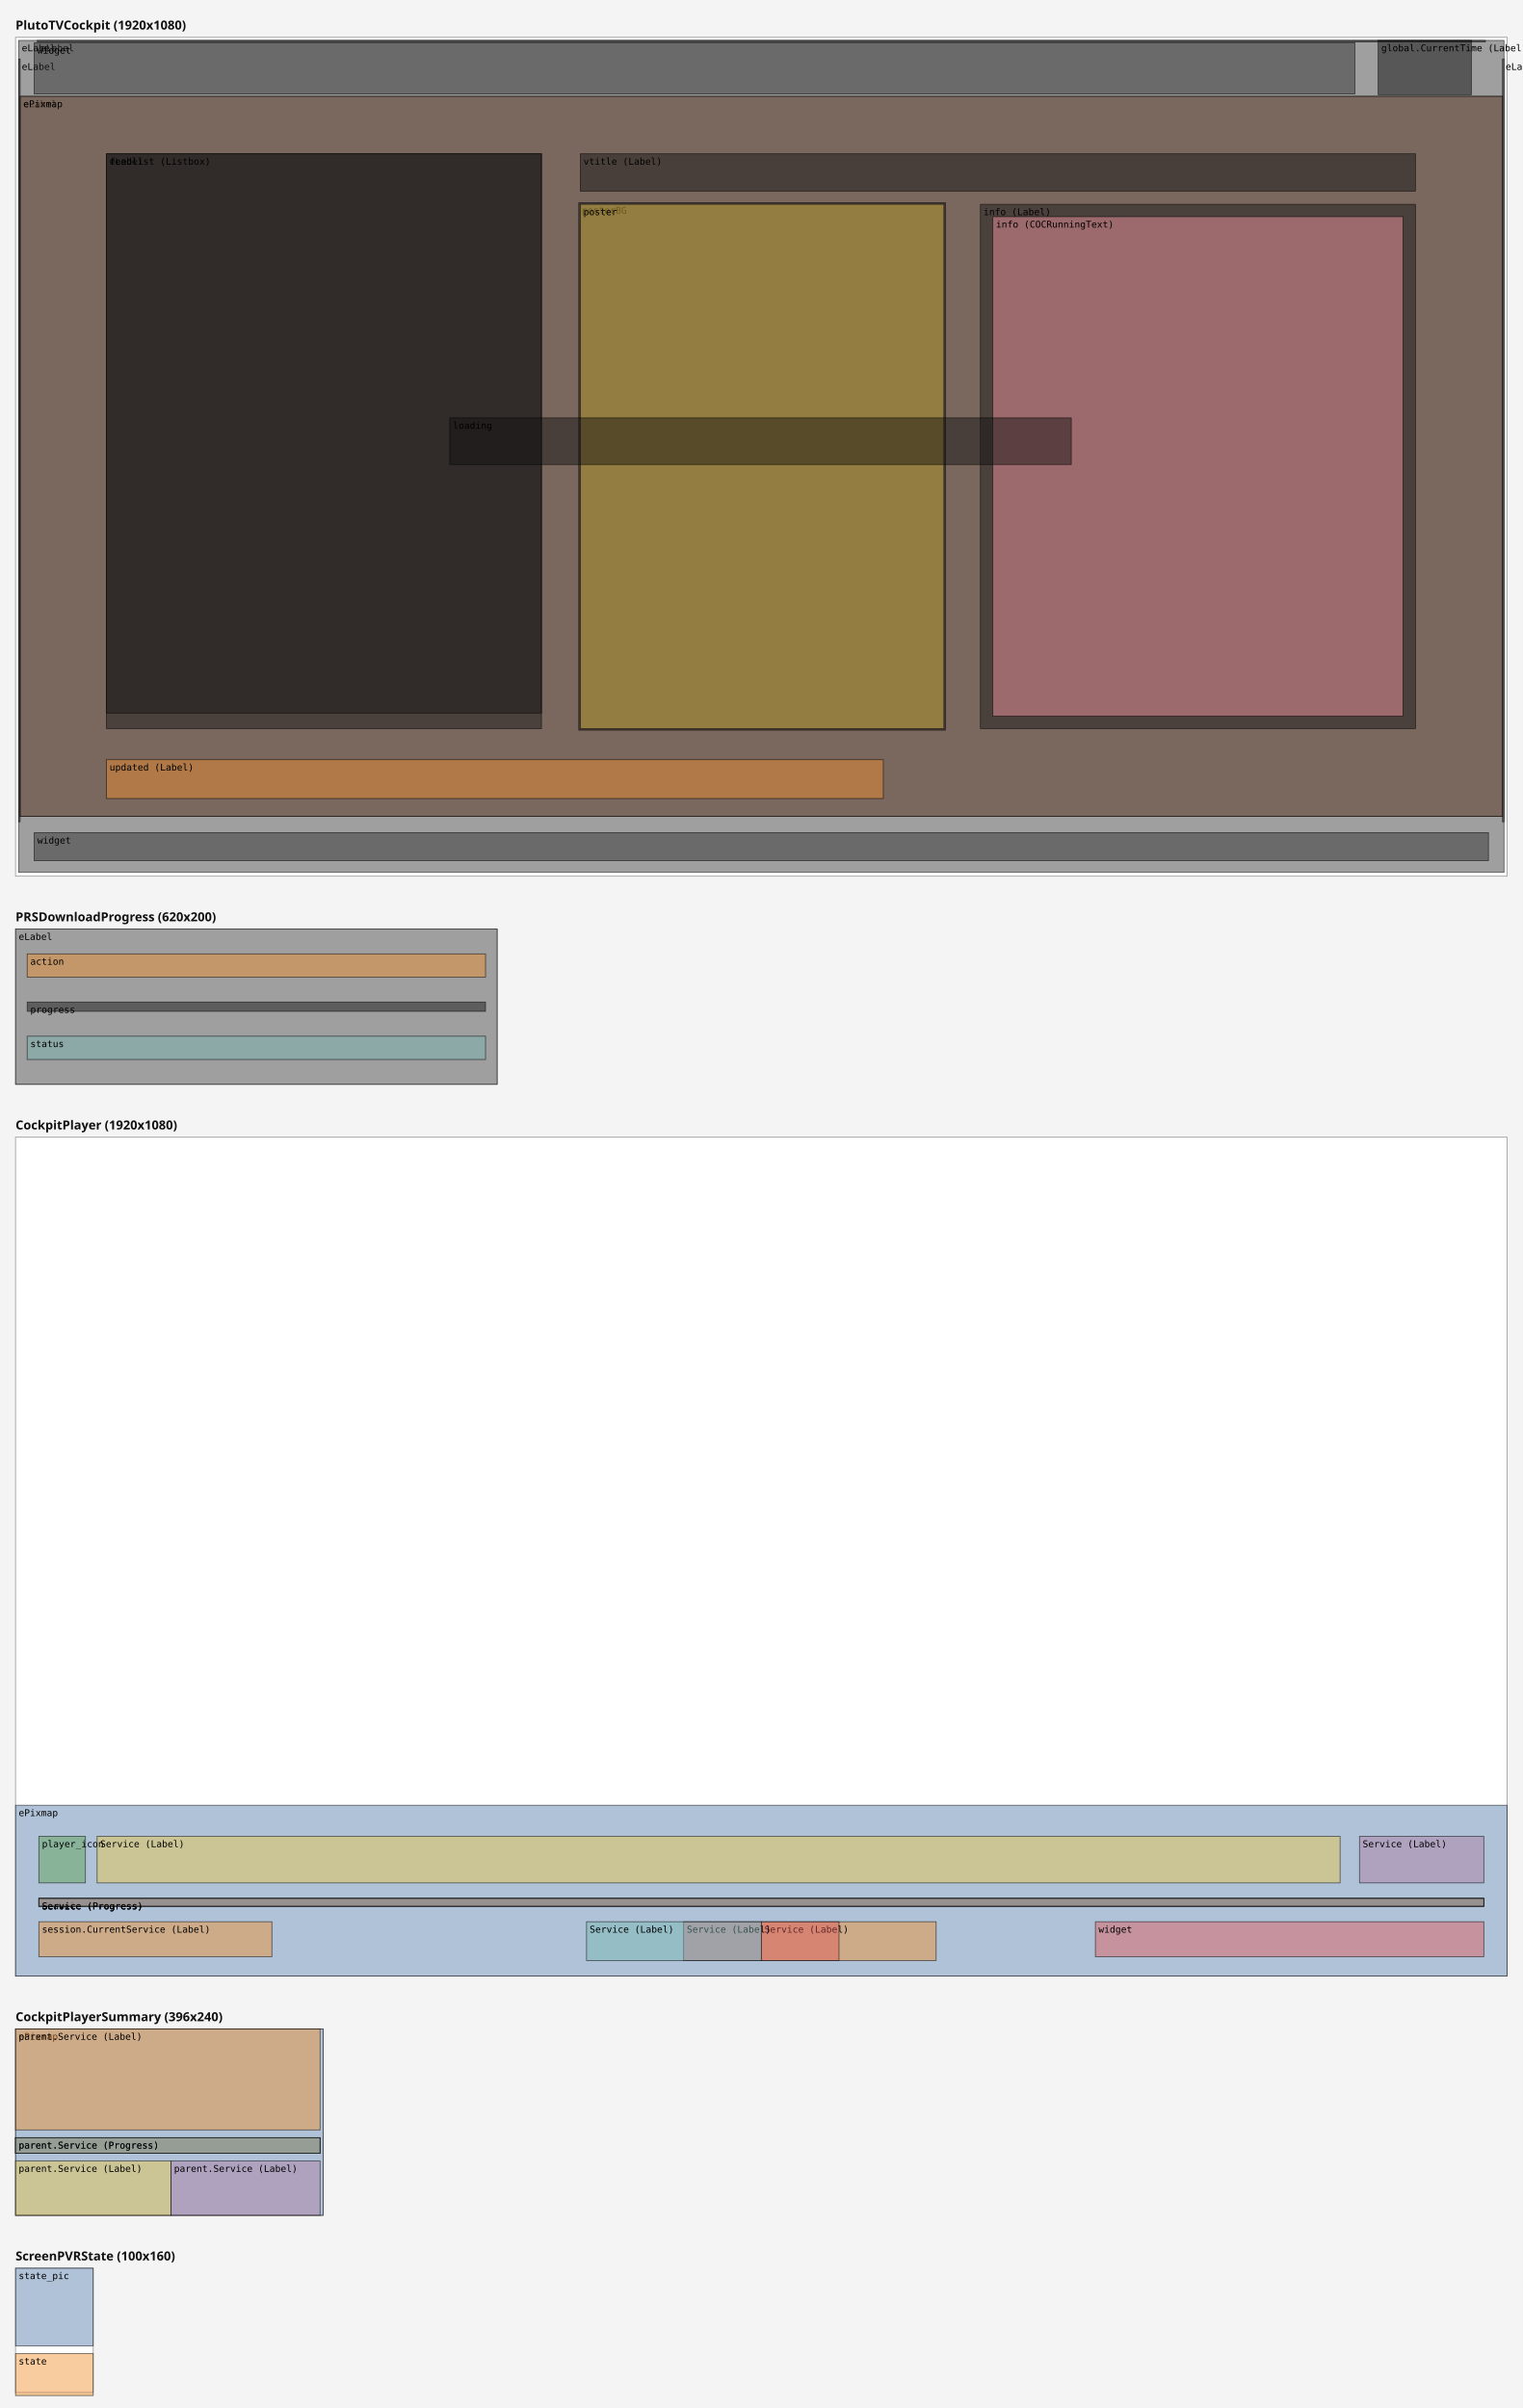
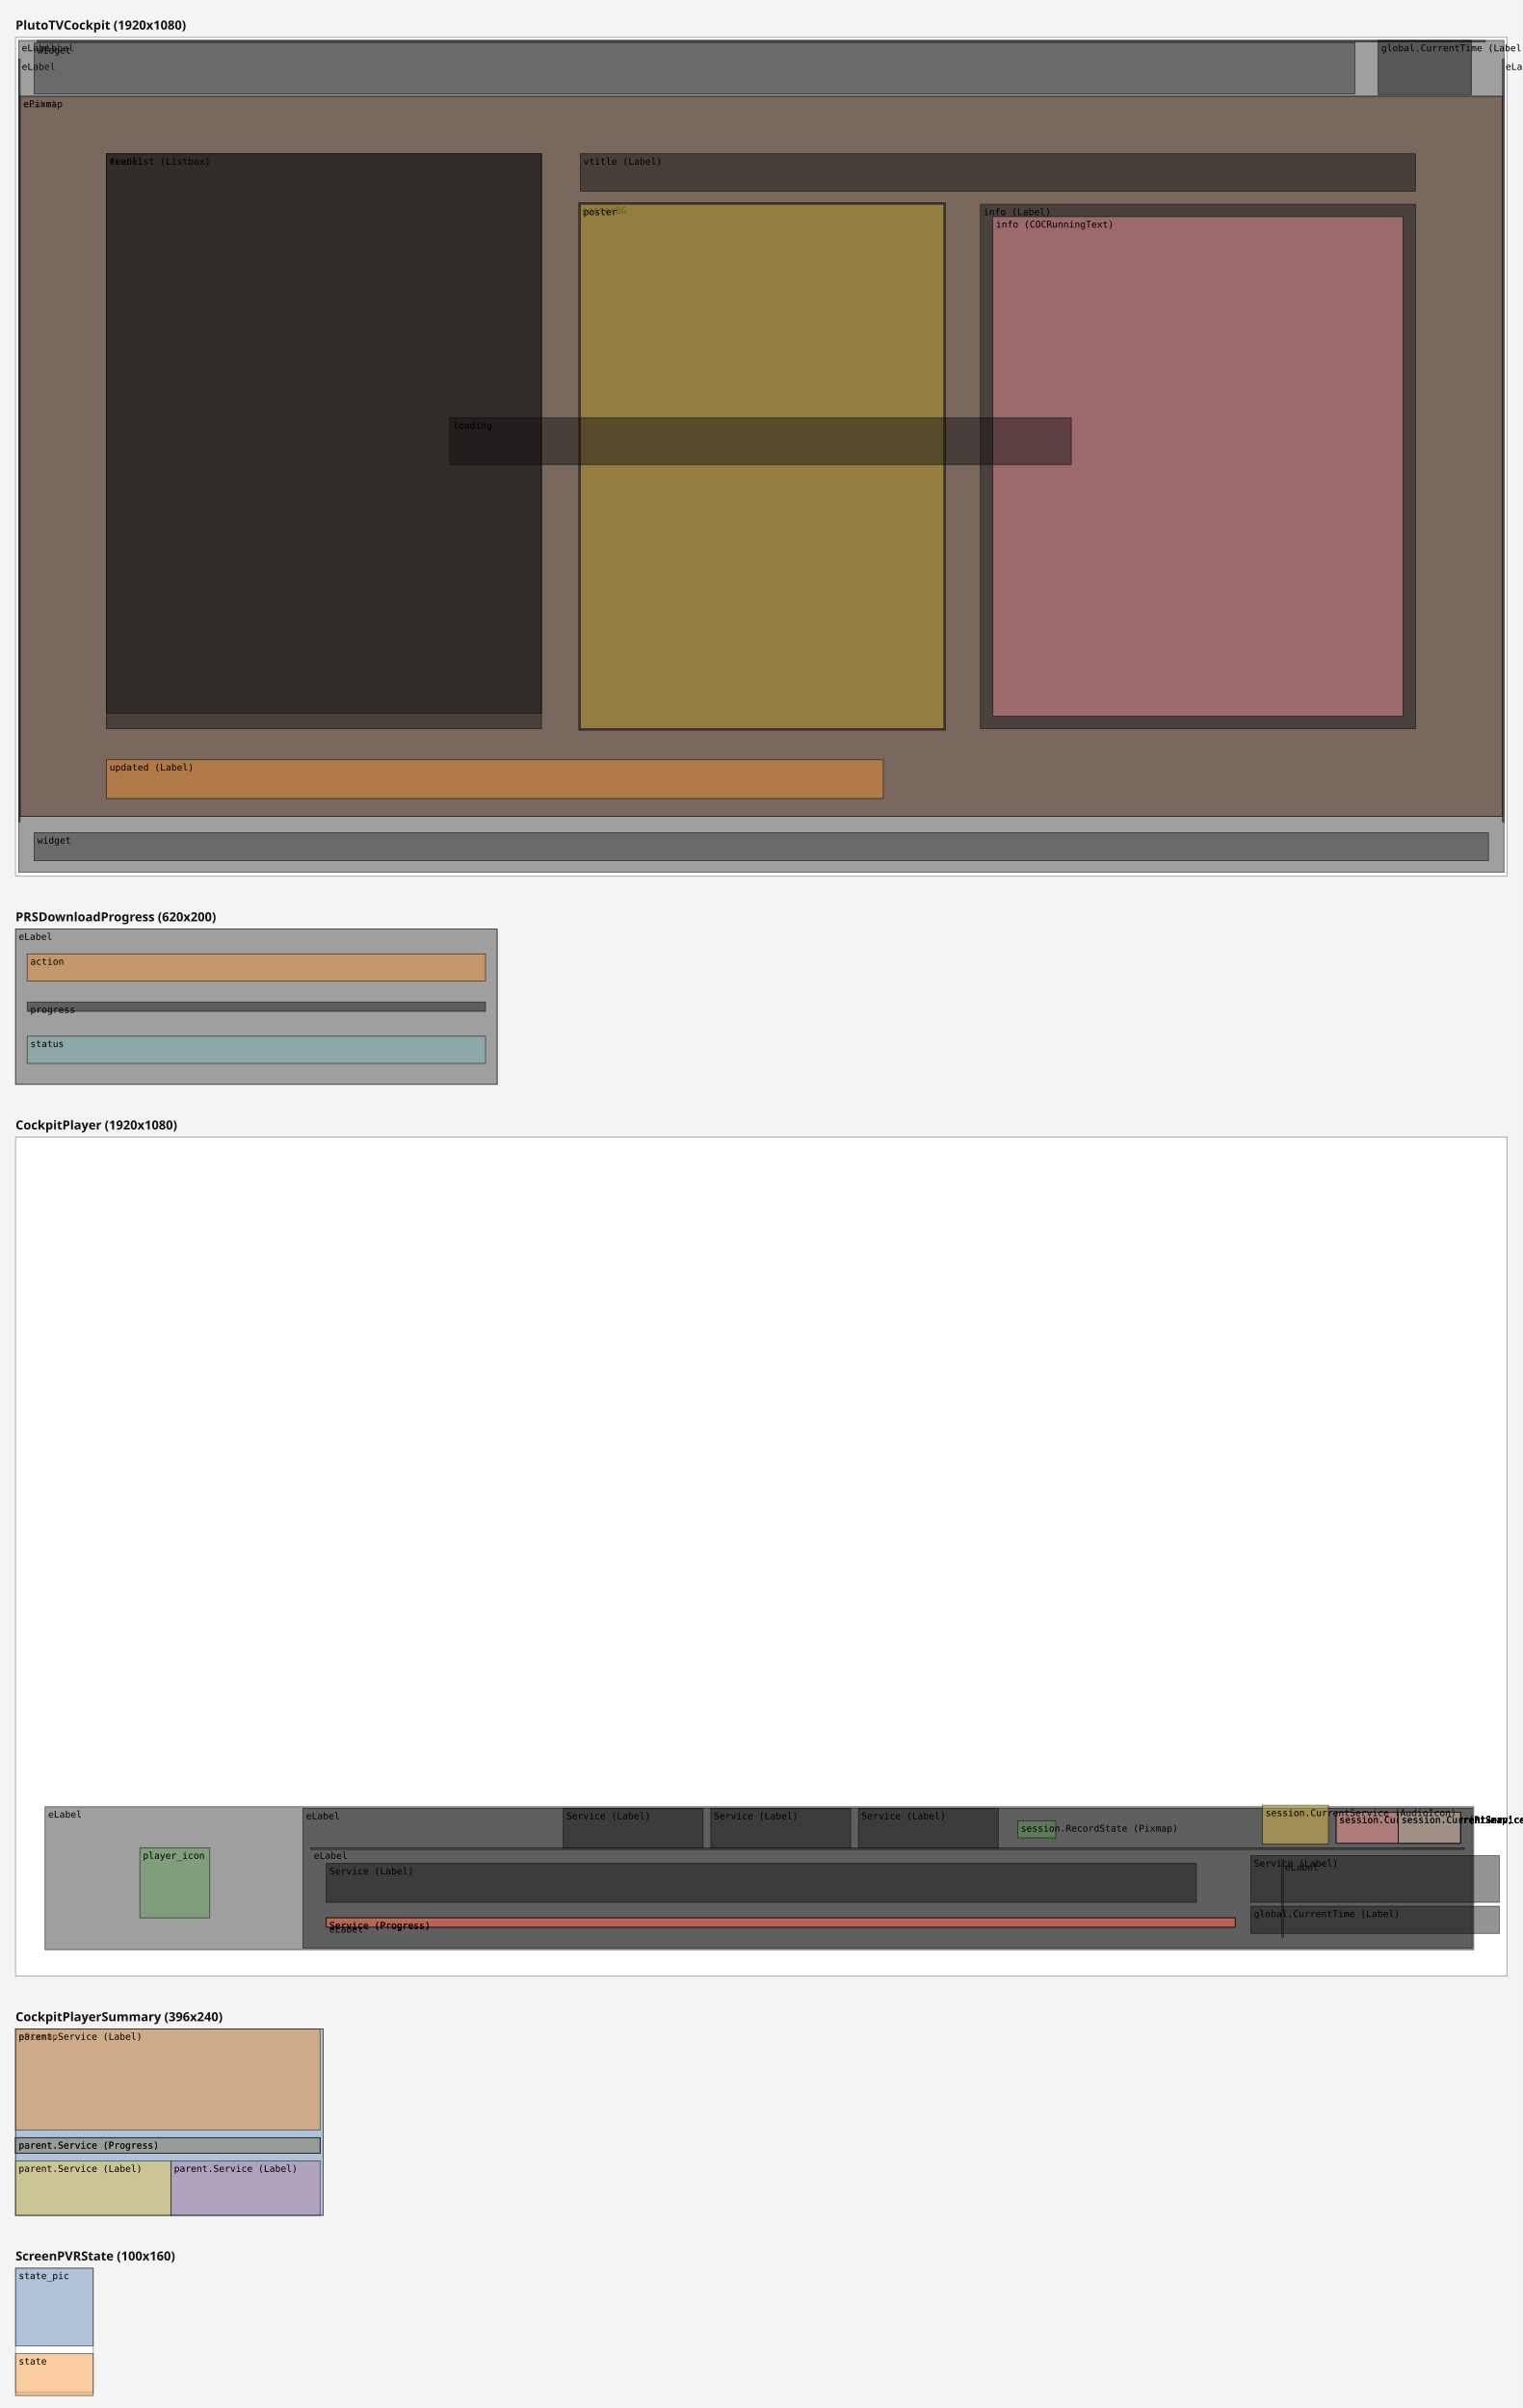
<svg xmlns="http://www.w3.org/2000/svg" width="1960" height="3100" viewBox="0 0 1960 3100">
  <rect x="0" y="0" width="1960" height="3100" fill="#f4f4f4" />
  <text x="20" y="38" font-family="sans-serif" font-size="16" font-weight="bold" fill="#111111">PlutoTVCockpit (1920x1080)</text>
  <g data-screen="0" transform="translate(20,48)">
    <rect x="0" y="0" width="1920" height="1080" fill="#ffffff" stroke="#999999" stroke-width="1" />
    <g>
      <rect data-ref="0:0" x="4" y="4" width="1912" height="1071" fill="#2c2c2c" fill-opacity="0.45" stroke="#000000" stroke-opacity="0.6" stroke-width="1" />
      <text x="8" y="18" font-family="monospace" font-size="12" fill="#000000">eLabel</text>
    </g>
    <g>
      <rect data-ref="0:1" x="6" y="76" width="1908" height="927" fill="#121212" fill-opacity="0.45" stroke="#000000" stroke-opacity="0.6" stroke-width="1" />
      <text x="10" y="90" font-family="monospace" font-size="12" fill="#000000">eLabel</text>
    </g>
    <g>
      <rect data-ref="0:2" x="28" y="4" width="1864" height="2" fill="#2c2c2c" fill-opacity="0.45" stroke="#000000" stroke-opacity="0.6" stroke-width="1" />
      <text x="32" y="18" font-family="monospace" font-size="12" fill="#000000">eLabel</text>
    </g>
    <g>
      <rect data-ref="0:3" x="4" y="28" width="2" height="982" fill="#2c2c2c" fill-opacity="0.45" stroke="#000000" stroke-opacity="0.6" stroke-width="1" />
      <text x="8" y="42" font-family="monospace" font-size="12" fill="#000000">eLabel</text>
    </g>
    <g>
      <rect data-ref="0:4" x="1914" y="28" width="2" height="982" fill="#2c2c2c" fill-opacity="0.45" stroke="#000000" stroke-opacity="0.6" stroke-width="1" />
      <text x="1918" y="42" font-family="monospace" font-size="12" fill="#000000">eLabel</text>
    </g>
    <g>
      <rect data-ref="0:8" x="6" y="76" width="1908" height="927" fill="#9c755f" fill-opacity="0.45" stroke="#000000" stroke-opacity="0.6" stroke-width="1" />
      <text x="10" y="90" font-family="monospace" font-size="12" fill="#000000">ePixmap</text>
    </g>
    <g>
      <rect data-ref="0:5" x="24" y="7" width="1700" height="66" fill="#2c2c2c" fill-opacity="0.45" stroke="#000000" stroke-opacity="0.6" stroke-width="1" />
      <text x="28" y="21" font-family="monospace" font-size="12" fill="#000000">widget</text>
    </g>
    <g>
      <rect data-ref="0:9" x="117" y="150" width="560" height="740" fill="#121212" fill-opacity="0.45" stroke="#000000" stroke-opacity="0.6" stroke-width="1" />
      <text x="121" y="164" font-family="monospace" font-size="12" fill="#000000">eLabel</text>
    </g>
    <g>
      <rect data-ref="0:14" x="725" y="213" width="472" height="679" fill="#0e0e0e" fill-opacity="0.45" stroke="#000000" stroke-opacity="0.6" stroke-width="1" />
      <text x="729" y="227" font-family="monospace" font-size="12" fill="#000000">posterBG</text>
    </g>
    <g>
      <rect data-ref="0:16" x="1242" y="215" width="560" height="675" fill="#121212" fill-opacity="0.45" stroke="#000000" stroke-opacity="0.6" stroke-width="1" />
      <text x="1246" y="229" font-family="monospace" font-size="12" fill="#000000">info (Label)</text>
    </g>
    <g>
      <rect data-ref="0:10" x="117" y="150" width="560" height="720" fill="#121212" fill-opacity="0.45" stroke="#000000" stroke-opacity="0.6" stroke-width="1" />
      <text x="121" y="164" font-family="monospace" font-size="12" fill="#000000">feedlist (Listbox)</text>
    </g>
    <g>
      <rect data-ref="0:11" x="117" y="930" width="1000" height="50" fill="#f28e2b" fill-opacity="0.45" stroke="#000000" stroke-opacity="0.6" stroke-width="1" />
      <text x="121" y="944" font-family="monospace" font-size="12" fill="#000000">updated (Label)</text>
    </g>
    <g>
      <rect data-ref="0:13" x="727" y="150" width="1075" height="48" fill="#0e0e0e" fill-opacity="0.45" stroke="#000000" stroke-opacity="0.6" stroke-width="1" />
      <text x="731" y="164" font-family="monospace" font-size="12" fill="#000000">vtitle (Label)</text>
    </g>
    <g>
      <rect data-ref="0:15" x="727" y="215" width="468" height="675" fill="#edc948" fill-opacity="0.45" stroke="#000000" stroke-opacity="0.6" stroke-width="1" />
      <text x="731" y="229" font-family="monospace" font-size="12" fill="#000000">poster</text>
    </g>
    <g>
      <rect data-ref="0:17" x="1258" y="231" width="528" height="643" fill="#ff9da7" fill-opacity="0.45" stroke="#000000" stroke-opacity="0.6" stroke-width="1" />
      <text x="1262" y="245" font-family="monospace" font-size="12" fill="#000000">info (COCRunningText)</text>
    </g>
    <g>
      <rect data-ref="0:7" x="24" y="1024" width="1872" height="36" fill="#2c2c2c" fill-opacity="0.45" stroke="#000000" stroke-opacity="0.6" stroke-width="1" />
      <text x="28" y="1038" font-family="monospace" font-size="12" fill="#000000">widget</text>
    </g>
    <g>
      <rect data-ref="0:12" x="559" y="490" width="800" height="60" fill="#0e0e0e" fill-opacity="0.45" stroke="#000000" stroke-opacity="0.6" stroke-width="1" />
      <text x="563" y="504" font-family="monospace" font-size="12" fill="#000000">loading</text>
    </g>
    <g>
      <rect data-ref="0:6" x="1754" y="4" width="120" height="70" fill="#000000" fill-opacity="0.45" stroke="#000000" stroke-opacity="0.6" stroke-width="1" />
      <text x="1758" y="18" font-family="monospace" font-size="12" fill="#000000">global.CurrentTime (Label)</text>
    </g>
  </g>
  <text x="20" y="1186" font-family="sans-serif" font-size="16" font-weight="bold" fill="#111111">PRSDownloadProgress (620x200)</text>
  <g data-screen="1" transform="translate(20,1196)">
    <rect x="0" y="0" width="620" height="200" fill="#ffffff" stroke="#999999" stroke-width="1" />
    <g>
      <rect data-ref="1:0" x="0" y="0" width="620" height="200" fill="#2c2c2c" fill-opacity="0.45" stroke="#000000" stroke-opacity="0.6" stroke-width="1" />
      <text x="4" y="14" font-family="monospace" font-size="12" fill="#000000">eLabel</text>
    </g>
    <g>
-       <rect data-ref="1:1" x="15" y="32" width="590" height="30" fill="#f28e2b" fill-opacity="0.45" stroke="#000000" stroke-opacity="0.6" stroke-width="1" />
+       <rect data-ref="1:1" x="15" y="32" width="590" height="35" fill="#f28e2b" fill-opacity="0.45" stroke="#000000" stroke-opacity="0.6" stroke-width="1" />
      <text x="19" y="46" font-family="monospace" font-size="12" fill="#000000">action</text>
    </g>
    <g>
-       <rect data-ref="1:3" x="15" y="138" width="590" height="30" fill="#76b7b2" fill-opacity="0.45" stroke="#000000" stroke-opacity="0.6" stroke-width="1" />
+       <rect data-ref="1:3" x="15" y="138" width="590" height="35" fill="#76b7b2" fill-opacity="0.45" stroke="#000000" stroke-opacity="0.6" stroke-width="1" />
      <text x="19" y="152" font-family="monospace" font-size="12" fill="#000000">status</text>
    </g>
    <g>
      <rect data-ref="1:2" x="15" y="94" width="590" height="12" fill="#0e0e0e" fill-opacity="0.45" stroke="#000000" stroke-opacity="0.6" stroke-width="1" />
      <text x="19" y="108" font-family="monospace" font-size="12" fill="#000000">progress</text>
    </g>
  </g>
  <text x="20" y="1454" font-family="sans-serif" font-size="16" font-weight="bold" fill="#111111">CockpitPlayer (1920x1080)</text>
  <g data-screen="2" transform="translate(20,1464)">
    <rect x="0" y="0" width="1920" height="1080" fill="#ffffff" stroke="#999999" stroke-width="1" />
    <g>
-       <rect data-ref="2:0" x="0" y="860" width="1920" height="220" fill="#4e79a7" fill-opacity="0.45" stroke="#000000" stroke-opacity="0.6" stroke-width="1" />
-       <text x="4" y="874" font-family="monospace" font-size="12" fill="#000000">ePixmap</text>
-     </g>
-     <g>
-       <rect data-ref="2:1" x="960" y="1010" width="225" height="50" fill="#f28e2b" fill-opacity="0.45" stroke="#000000" stroke-opacity="0.6" stroke-width="1" />
-       <text x="964" y="1024" font-family="monospace" font-size="12" fill="#000000">Service (Label)</text>
-     </g>
-     <g>
-       <rect data-ref="2:2" x="860" y="1010" width="200" height="50" fill="#e15759" fill-opacity="0.45" stroke="#000000" stroke-opacity="0.6" stroke-width="1" />
-       <text x="864" y="1024" font-family="monospace" font-size="12" fill="#000000">Service (Label)</text>
-     </g>
-     <g>
-       <rect data-ref="2:3" x="735" y="1010" width="225" height="50" fill="#76b7b2" fill-opacity="0.45" stroke="#000000" stroke-opacity="0.6" stroke-width="1" />
-       <text x="739" y="1024" font-family="monospace" font-size="12" fill="#000000">Service (Label)</text>
-     </g>
-     <g>
-       <rect data-ref="2:5" x="105" y="900" width="1600" height="60" fill="#edc948" fill-opacity="0.45" stroke="#000000" stroke-opacity="0.6" stroke-width="1" />
-       <text x="109" y="914" font-family="monospace" font-size="12" fill="#000000">Service (Label)</text>
-     </g>
-     <g>
-       <rect data-ref="2:6" x="1730" y="900" width="160" height="60" fill="#b07aa1" fill-opacity="0.45" stroke="#000000" stroke-opacity="0.6" stroke-width="1" />
-       <text x="1734" y="914" font-family="monospace" font-size="12" fill="#000000">Service (Label)</text>
-     </g>
-     <g>
-       <rect data-ref="2:7" x="30" y="980" width="1860" height="10" fill="#2c2c2c" fill-opacity="0.45" stroke="#000000" stroke-opacity="0.6" stroke-width="1" />
-       <text x="34" y="994" font-family="monospace" font-size="12" fill="#000000">eLabel</text>
-     </g>
-     <g>
-       <rect data-ref="2:10" x="30" y="980" width="1860" height="10" fill="#4e79a7" fill-opacity="0.45" stroke="#000000" stroke-opacity="0.6" stroke-width="1" />
-       <text x="34" y="994" font-family="monospace" font-size="12" fill="#000000">Service (Progress)</text>
-     </g>
-     <g>
-       <rect data-ref="2:4" x="30" y="900" width="60" height="60" fill="#59a14f" fill-opacity="0.45" stroke="#000000" stroke-opacity="0.6" stroke-width="1" />
-       <text x="34" y="914" font-family="monospace" font-size="12" fill="#000000">player_icon</text>
-     </g>
-     <g>
-       <rect data-ref="2:8" x="30" y="980" width="1860" height="10" fill="#9c755f" fill-opacity="0.45" stroke="#000000" stroke-opacity="0.6" stroke-width="1" />
-       <text x="34" y="994" font-family="monospace" font-size="12" fill="#000000">Service (Progress)</text>
-     </g>
-     <g>
-       <rect data-ref="2:11" x="30" y="1010" width="300" height="45" fill="#f28e2b" fill-opacity="0.45" stroke="#000000" stroke-opacity="0.6" stroke-width="1" />
-       <text x="34" y="1024" font-family="monospace" font-size="12" fill="#000000">session.CurrentService (Label)</text>
-     </g>
-     <g>
-       <rect data-ref="2:9" x="30" y="980" width="1860" height="10" fill="#bab0ac" fill-opacity="0.45" stroke="#000000" stroke-opacity="0.6" stroke-width="1" />
-       <text x="34" y="994" font-family="monospace" font-size="12" fill="#000000">Service (Progress)</text>
-     </g>
-     <g>
-       <rect data-ref="2:12" x="1390" y="1010" width="500" height="45" fill="#e15759" fill-opacity="0.45" stroke="#000000" stroke-opacity="0.6" stroke-width="1" />
-       <text x="1394" y="1024" font-family="monospace" font-size="12" fill="#000000">widget</text>
+       <rect data-ref="2:0" x="38" y="862" width="1839" height="184" fill="#2c2c2c" fill-opacity="0.45" stroke="#000000" stroke-opacity="0.6" stroke-width="1" />
+       <text x="42" y="876" font-family="monospace" font-size="12" fill="#000000">eLabel</text>
+     </g>
+     <g>
+       <rect data-ref="2:1" x="370" y="864" width="1505" height="180" fill="#121212" fill-opacity="0.45" stroke="#000000" stroke-opacity="0.6" stroke-width="1" />
+       <text x="374" y="878" font-family="monospace" font-size="12" fill="#000000">eLabel</text>
+     </g>
+     <g>
+       <rect data-ref="2:2" x="380" y="915" width="1485" height="2" fill="#363636" fill-opacity="0.45" stroke="#000000" stroke-opacity="0.6" stroke-width="1" />
+       <text x="384" y="929" font-family="monospace" font-size="12" fill="#000000">eLabel</text>
+     </g>
+     <g>
+       <rect data-ref="2:3" x="1630" y="930" width="2" height="100" fill="#363636" fill-opacity="0.45" stroke="#000000" stroke-opacity="0.6" stroke-width="1" />
+       <text x="1634" y="944" font-family="monospace" font-size="12" fill="#000000">eLabel</text>
+     </g>
+     <g>
+       <rect data-ref="2:5" x="400" y="935" width="1120" height="50" fill="#121212" fill-opacity="0.45" stroke="#000000" stroke-opacity="0.6" stroke-width="1" />
+       <text x="404" y="949" font-family="monospace" font-size="12" fill="#000000">Service (Label)</text>
+     </g>
+     <g>
+       <rect data-ref="2:6" x="705" y="864" width="180" height="51" fill="#121212" fill-opacity="0.45" stroke="#000000" stroke-opacity="0.6" stroke-width="1" />
+       <text x="709" y="878" font-family="monospace" font-size="12" fill="#000000">Service (Label)</text>
+     </g>
+     <g>
+       <rect data-ref="2:7" x="895" y="864" width="180" height="51" fill="#121212" fill-opacity="0.45" stroke="#000000" stroke-opacity="0.6" stroke-width="1" />
+       <text x="899" y="878" font-family="monospace" font-size="12" fill="#000000">Service (Label)</text>
+     </g>
+     <g>
+       <rect data-ref="2:8" x="1085" y="864" width="180" height="51" fill="#121212" fill-opacity="0.45" stroke="#000000" stroke-opacity="0.6" stroke-width="1" />
+       <text x="1089" y="878" font-family="monospace" font-size="12" fill="#000000">Service (Label)</text>
+     </g>
+     <g>
+       <rect data-ref="2:9" x="400" y="1010" width="1170" height="4" fill="#232323" fill-opacity="0.45" stroke="#000000" stroke-opacity="0.6" stroke-width="1" />
+       <text x="404" y="1024" font-family="monospace" font-size="12" fill="#000000">eLabel</text>
+     </g>
+     <g>
+       <rect data-ref="2:10" x="400" y="1005" width="1170" height="12" fill="#4e79a7" fill-opacity="0.45" stroke="#000000" stroke-opacity="0.6" stroke-width="1" />
+       <text x="404" y="1019" font-family="monospace" font-size="12" fill="#000000">Service (Progress)</text>
+     </g>
+     <g>
+       <rect data-ref="2:16" x="1700" y="869" width="80" height="40" fill="#b07aa1" fill-opacity="0.45" stroke="#000000" stroke-opacity="0.6" stroke-width="1" />
+       <text x="1704" y="883" font-family="monospace" font-size="12" fill="#000000">session.CurrentService (Pixmap)</text>
+     </g>
+     <g>
+       <rect data-ref="2:17" x="1700" y="869" width="80" height="40" fill="#ff9da7" fill-opacity="0.45" stroke="#000000" stroke-opacity="0.6" stroke-width="1" />
+       <text x="1704" y="883" font-family="monospace" font-size="12" fill="#000000">session.CurrentService (Pixmap)</text>
+     </g>
+     <g>
+       <rect data-ref="2:18" x="1700" y="869" width="80" height="40" fill="#9c755f" fill-opacity="0.45" stroke="#000000" stroke-opacity="0.6" stroke-width="1" />
+       <text x="1704" y="883" font-family="monospace" font-size="12" fill="#000000">session.CurrentService (Pixmap)</text>
+     </g>
+     <g>
+       <rect data-ref="2:19" x="1780" y="869" width="80" height="40" fill="#bab0ac" fill-opacity="0.45" stroke="#000000" stroke-opacity="0.6" stroke-width="1" />
+       <text x="1784" y="883" font-family="monospace" font-size="12" fill="#000000">session.CurrentService (Pixmap)</text>
+     </g>
+     <g>
+       <rect data-ref="2:20" x="1780" y="869" width="80" height="40" fill="#4e79a7" fill-opacity="0.45" stroke="#000000" stroke-opacity="0.6" stroke-width="1" />
+       <text x="1784" y="883" font-family="monospace" font-size="12" fill="#000000">session.CurrentService (Pixmap)</text>
+     </g>
+     <g>
+       <rect data-ref="2:21" x="1780" y="869" width="80" height="40" fill="#f28e2b" fill-opacity="0.45" stroke="#000000" stroke-opacity="0.6" stroke-width="1" />
+       <text x="1784" y="883" font-family="monospace" font-size="12" fill="#000000">session.CurrentService (Pixmap)</text>
+     </g>
+     <g>
+       <rect data-ref="2:22" x="1780" y="869" width="80" height="40" fill="#e15759" fill-opacity="0.45" stroke="#000000" stroke-opacity="0.6" stroke-width="1" />
+       <text x="1784" y="883" font-family="monospace" font-size="12" fill="#000000">session.CurrentService (Pixmap)</text>
+     </g>
+     <g>
+       <rect data-ref="2:23" x="1780" y="869" width="80" height="40" fill="#76b7b2" fill-opacity="0.45" stroke="#000000" stroke-opacity="0.6" stroke-width="1" />
+       <text x="1784" y="883" font-family="monospace" font-size="12" fill="#000000">session.CurrentService (Pixmap)</text>
+     </g>
+     <g>
+       <rect data-ref="2:24" x="1290" y="880" width="49" height="22" fill="#59a14f" fill-opacity="0.45" stroke="#000000" stroke-opacity="0.6" stroke-width="1" />
+       <text x="1294" y="894" font-family="monospace" font-size="12" fill="#000000">session.RecordState (Pixmap)</text>
+     </g>
+     <g>
+       <rect data-ref="2:4" x="160" y="915" width="90" height="90" fill="#59a14f" fill-opacity="0.45" stroke="#000000" stroke-opacity="0.6" stroke-width="1" />
+       <text x="164" y="929" font-family="monospace" font-size="12" fill="#000000">player_icon</text>
+     </g>
+     <g>
+       <rect data-ref="2:11" x="400" y="1005" width="1170" height="12" fill="#f28e2b" fill-opacity="0.45" stroke="#000000" stroke-opacity="0.6" stroke-width="1" />
+       <text x="404" y="1019" font-family="monospace" font-size="12" fill="#000000">Service (Progress)</text>
+     </g>
+     <g>
+       <rect data-ref="2:12" x="400" y="1005" width="1170" height="12" fill="#e15759" fill-opacity="0.45" stroke="#000000" stroke-opacity="0.6" stroke-width="1" />
+       <text x="404" y="1019" font-family="monospace" font-size="12" fill="#000000">Service (Progress)</text>
+     </g>
+     <g>
+       <rect data-ref="2:15" x="1605" y="860" width="85" height="50" fill="#edc948" fill-opacity="0.45" stroke="#000000" stroke-opacity="0.6" stroke-width="1" />
+       <text x="1609" y="874" font-family="monospace" font-size="12" fill="#000000">session.CurrentService (AudioIcon)</text>
+     </g>
+     <g>
+       <rect data-ref="2:13" x="1590" y="925" width="320" height="60" fill="#121212" fill-opacity="0.45" stroke="#000000" stroke-opacity="0.6" stroke-width="1" />
+       <text x="1594" y="939" font-family="monospace" font-size="12" fill="#000000">Service (Label)</text>
+     </g>
+     <g>
+       <rect data-ref="2:14" x="1590" y="990" width="320" height="35" fill="#121212" fill-opacity="0.45" stroke="#000000" stroke-opacity="0.6" stroke-width="1" />
+       <text x="1594" y="1004" font-family="monospace" font-size="12" fill="#000000">global.CurrentTime (Label)</text>
    </g>
  </g>
  <text x="20" y="2602" font-family="sans-serif" font-size="16" font-weight="bold" fill="#111111">CockpitPlayerSummary (396x240)</text>
  <g data-screen="3" transform="translate(20,2612)">
    <rect x="0" y="0" width="396" height="240" fill="#ffffff" stroke="#999999" stroke-width="1" />
    <g>
      <rect data-ref="3:0" x="0" y="0" width="396" height="240" fill="#4e79a7" fill-opacity="0.45" stroke="#000000" stroke-opacity="0.6" stroke-width="1" />
      <text x="4" y="14" font-family="monospace" font-size="12" fill="#000000">ePixmap</text>
    </g>
    <g>
      <rect data-ref="3:1" x="0" y="0" width="392" height="130" fill="#f28e2b" fill-opacity="0.45" stroke="#000000" stroke-opacity="0.6" stroke-width="1" />
      <text x="4" y="14" font-family="monospace" font-size="12" fill="#000000">parent.Service (Label)</text>
    </g>
    <g>
      <rect data-ref="3:5" x="0" y="170" width="200" height="70" fill="#edc948" fill-opacity="0.45" stroke="#000000" stroke-opacity="0.6" stroke-width="1" />
      <text x="4" y="184" font-family="monospace" font-size="12" fill="#000000">parent.Service (Label)</text>
    </g>
    <g>
      <rect data-ref="3:6" x="200" y="170" width="192" height="70" fill="#b07aa1" fill-opacity="0.45" stroke="#000000" stroke-opacity="0.6" stroke-width="1" />
      <text x="204" y="184" font-family="monospace" font-size="12" fill="#000000">parent.Service (Label)</text>
    </g>
    <g>
      <rect data-ref="3:4" x="0" y="140" width="392" height="20" fill="#59a14f" fill-opacity="0.45" stroke="#000000" stroke-opacity="0.6" stroke-width="1" />
      <text x="4" y="154" font-family="monospace" font-size="12" fill="#000000">parent.Service (Progress)</text>
    </g>
    <g>
      <rect data-ref="3:2" x="0" y="140" width="392" height="20" fill="#e15759" fill-opacity="0.45" stroke="#000000" stroke-opacity="0.6" stroke-width="1" />
      <text x="4" y="154" font-family="monospace" font-size="12" fill="#000000">parent.Service (Progress)</text>
    </g>
    <g>
      <rect data-ref="3:3" x="0" y="140" width="392" height="20" fill="#76b7b2" fill-opacity="0.45" stroke="#000000" stroke-opacity="0.6" stroke-width="1" />
      <text x="4" y="154" font-family="monospace" font-size="12" fill="#000000">parent.Service (Progress)</text>
    </g>
  </g>
  <text x="20" y="2910" font-family="sans-serif" font-size="16" font-weight="bold" fill="#111111">ScreenPVRState (100x160)</text>
  <g data-screen="4" transform="translate(20,2920)">
    <rect x="0" y="0" width="100" height="160" fill="#ffffff" stroke="#999999" stroke-width="1" />
    <g>
      <rect data-ref="4:0" x="0" y="0" width="100" height="100" fill="#4e79a7" fill-opacity="0.45" stroke="#000000" stroke-opacity="0.6" stroke-width="1" />
      <text x="4" y="14" font-family="monospace" font-size="12" fill="#000000">state_pic</text>
    </g>
    <g>
      <rect data-ref="4:1" x="0" y="110" width="100" height="54" fill="#f28e2b" fill-opacity="0.45" stroke="#000000" stroke-opacity="0.6" stroke-width="1" />
      <text x="4" y="124" font-family="monospace" font-size="12" fill="#000000">state</text>
    </g>
  </g>
</svg>
